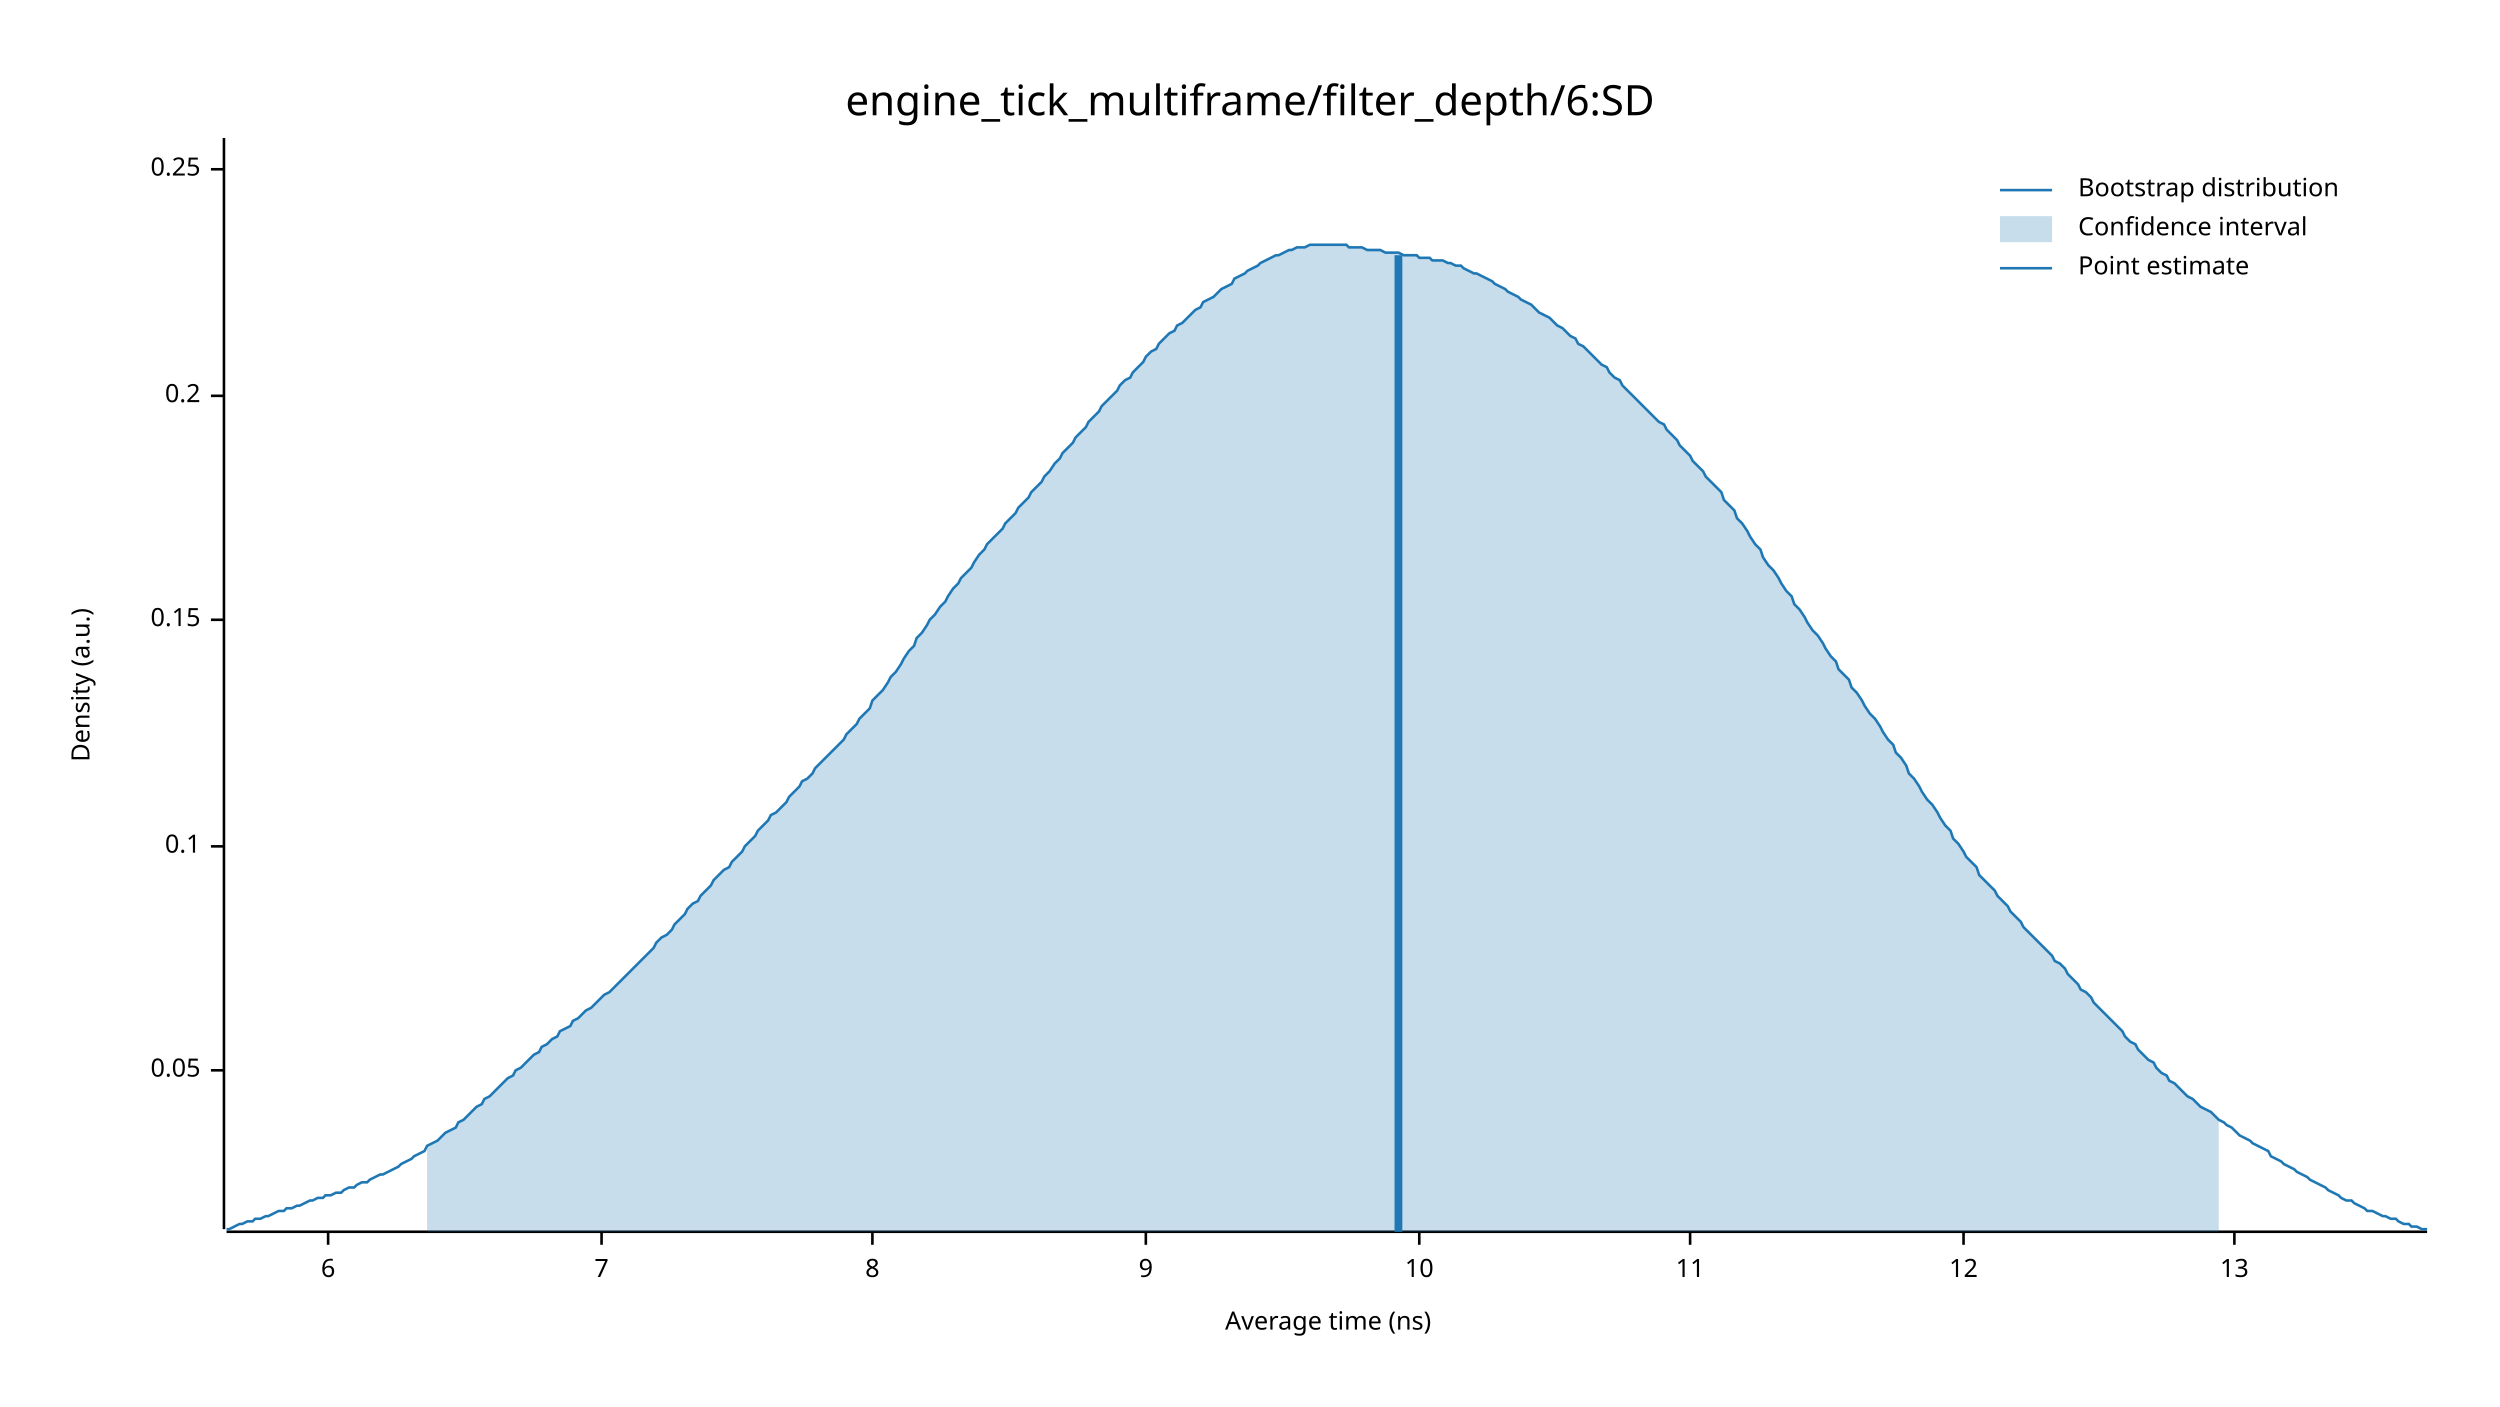
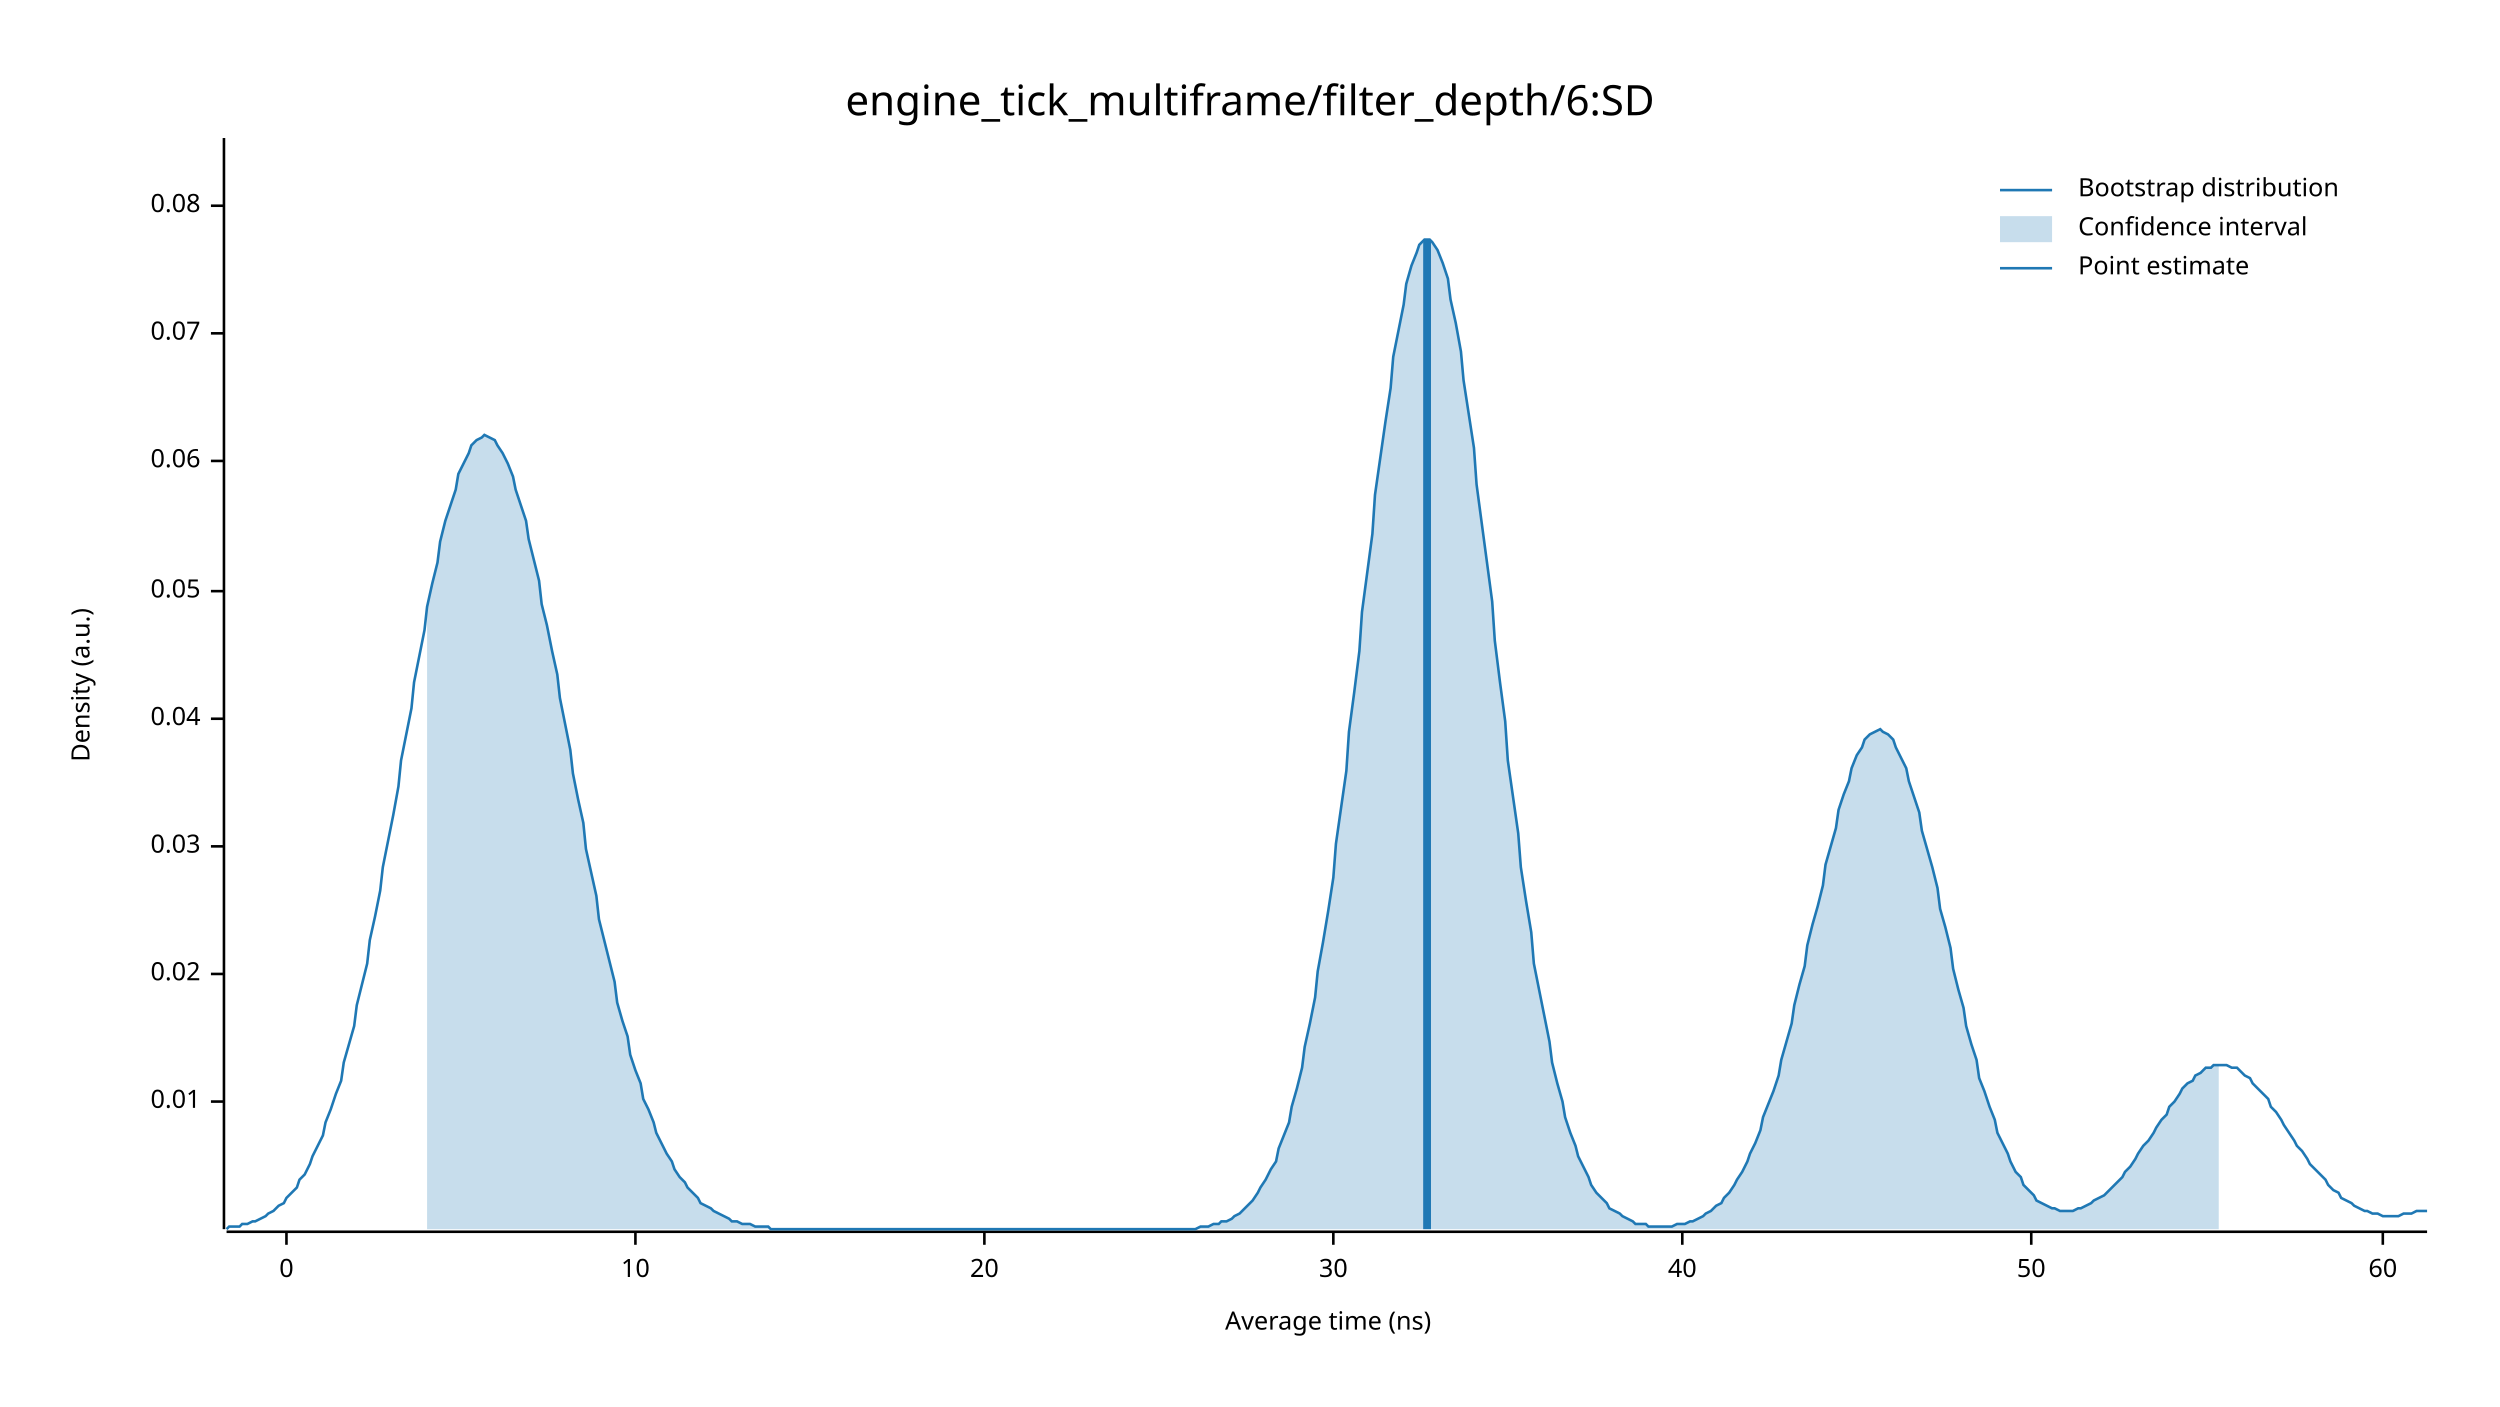
<svg xmlns="http://www.w3.org/2000/svg" width="960" height="540" viewBox="0 0 960 540">
  <text x="480" y="32" dy="0.76em" text-anchor="middle" font-family="sans-serif" font-size="16.129" opacity="1" fill="#000000">
engine_tick_multiframe/filter_depth/6:SD
</text>
  <text x="27" y="263" dy="0.76em" text-anchor="middle" font-family="sans-serif" font-size="9.677" opacity="1" fill="#000000" transform="rotate(270, 27, 263)">
Density (a.u.)
</text>
  <text x="510" y="513" dy="-0.5ex" text-anchor="middle" font-family="sans-serif" font-size="9.677" opacity="1" fill="#000000">
Average time (ns)
</text>
  <polyline fill="none" opacity="1" stroke="#000000" stroke-width="1" points="86,53 86,472 " />
-   <text x="77" y="411" dy="0.5ex" text-anchor="end" font-family="sans-serif" font-size="9.677" opacity="1" fill="#000000">
+   <text x="77" y="423" dy="0.5ex" text-anchor="end" font-family="sans-serif" font-size="9.677" opacity="1" fill="#000000">
+ 0.01
+ </text>
+   <polyline fill="none" opacity="1" stroke="#000000" stroke-width="1" points="81,423 86,423 " />
+   <text x="77" y="374" dy="0.5ex" text-anchor="end" font-family="sans-serif" font-size="9.677" opacity="1" fill="#000000">
+ 0.02
+ </text>
+   <polyline fill="none" opacity="1" stroke="#000000" stroke-width="1" points="81,374 86,374 " />
+   <text x="77" y="325" dy="0.5ex" text-anchor="end" font-family="sans-serif" font-size="9.677" opacity="1" fill="#000000">
+ 0.03
+ </text>
+   <polyline fill="none" opacity="1" stroke="#000000" stroke-width="1" points="81,325 86,325 " />
+   <text x="77" y="276" dy="0.5ex" text-anchor="end" font-family="sans-serif" font-size="9.677" opacity="1" fill="#000000">
+ 0.04
+ </text>
+   <polyline fill="none" opacity="1" stroke="#000000" stroke-width="1" points="81,276 86,276 " />
+   <text x="77" y="227" dy="0.5ex" text-anchor="end" font-family="sans-serif" font-size="9.677" opacity="1" fill="#000000">
0.05
</text>
-   <polyline fill="none" opacity="1" stroke="#000000" stroke-width="1" points="81,411 86,411 " />
-   <text x="77" y="325" dy="0.5ex" text-anchor="end" font-family="sans-serif" font-size="9.677" opacity="1" fill="#000000">
- 0.1
+   <polyline fill="none" opacity="1" stroke="#000000" stroke-width="1" points="81,227 86,227 " />
+   <text x="77" y="177" dy="0.5ex" text-anchor="end" font-family="sans-serif" font-size="9.677" opacity="1" fill="#000000">
+ 0.06
</text>
-   <polyline fill="none" opacity="1" stroke="#000000" stroke-width="1" points="81,325 86,325 " />
-   <text x="77" y="238" dy="0.5ex" text-anchor="end" font-family="sans-serif" font-size="9.677" opacity="1" fill="#000000">
- 0.15
+   <polyline fill="none" opacity="1" stroke="#000000" stroke-width="1" points="81,177 86,177 " />
+   <text x="77" y="128" dy="0.5ex" text-anchor="end" font-family="sans-serif" font-size="9.677" opacity="1" fill="#000000">
+ 0.07
</text>
-   <polyline fill="none" opacity="1" stroke="#000000" stroke-width="1" points="81,238 86,238 " />
-   <text x="77" y="152" dy="0.5ex" text-anchor="end" font-family="sans-serif" font-size="9.677" opacity="1" fill="#000000">
- 0.2
+   <polyline fill="none" opacity="1" stroke="#000000" stroke-width="1" points="81,128 86,128 " />
+   <text x="77" y="79" dy="0.5ex" text-anchor="end" font-family="sans-serif" font-size="9.677" opacity="1" fill="#000000">
+ 0.08
</text>
-   <polyline fill="none" opacity="1" stroke="#000000" stroke-width="1" points="81,152 86,152 " />
-   <text x="77" y="65" dy="0.5ex" text-anchor="end" font-family="sans-serif" font-size="9.677" opacity="1" fill="#000000">
- 0.25
+   <polyline fill="none" opacity="1" stroke="#000000" stroke-width="1" points="81,79 86,79 " />
+   <polyline fill="none" opacity="1" stroke="#000000" stroke-width="1" points="87,473 932,473 " />
+   <text x="110" y="483" dy="0.76em" text-anchor="middle" font-family="sans-serif" font-size="9.677" opacity="1" fill="#000000">
+ 0
</text>
-   <polyline fill="none" opacity="1" stroke="#000000" stroke-width="1" points="81,65 86,65 " />
-   <polyline fill="none" opacity="1" stroke="#000000" stroke-width="1" points="87,473 932,473 " />
-   <text x="126" y="483" dy="0.76em" text-anchor="middle" font-family="sans-serif" font-size="9.677" opacity="1" fill="#000000">
- 6
- </text>
-   <polyline fill="none" opacity="1" stroke="#000000" stroke-width="1" points="126,473 126,478 " />
-   <text x="231" y="483" dy="0.76em" text-anchor="middle" font-family="sans-serif" font-size="9.677" opacity="1" fill="#000000">
- 7
- </text>
-   <polyline fill="none" opacity="1" stroke="#000000" stroke-width="1" points="231,473 231,478 " />
-   <text x="335" y="483" dy="0.76em" text-anchor="middle" font-family="sans-serif" font-size="9.677" opacity="1" fill="#000000">
- 8
- </text>
-   <polyline fill="none" opacity="1" stroke="#000000" stroke-width="1" points="335,473 335,478 " />
-   <text x="440" y="483" dy="0.76em" text-anchor="middle" font-family="sans-serif" font-size="9.677" opacity="1" fill="#000000">
- 9
- </text>
-   <polyline fill="none" opacity="1" stroke="#000000" stroke-width="1" points="440,473 440,478 " />
-   <text x="545" y="483" dy="0.76em" text-anchor="middle" font-family="sans-serif" font-size="9.677" opacity="1" fill="#000000">
+   <polyline fill="none" opacity="1" stroke="#000000" stroke-width="1" points="110,473 110,478 " />
+   <text x="244" y="483" dy="0.76em" text-anchor="middle" font-family="sans-serif" font-size="9.677" opacity="1" fill="#000000">
10
</text>
-   <polyline fill="none" opacity="1" stroke="#000000" stroke-width="1" points="545,473 545,478 " />
-   <text x="649" y="483" dy="0.76em" text-anchor="middle" font-family="sans-serif" font-size="9.677" opacity="1" fill="#000000">
- 11
+   <polyline fill="none" opacity="1" stroke="#000000" stroke-width="1" points="244,473 244,478 " />
+   <text x="378" y="483" dy="0.76em" text-anchor="middle" font-family="sans-serif" font-size="9.677" opacity="1" fill="#000000">
+ 20
</text>
-   <polyline fill="none" opacity="1" stroke="#000000" stroke-width="1" points="649,473 649,478 " />
-   <text x="754" y="483" dy="0.76em" text-anchor="middle" font-family="sans-serif" font-size="9.677" opacity="1" fill="#000000">
- 12
+   <polyline fill="none" opacity="1" stroke="#000000" stroke-width="1" points="378,473 378,478 " />
+   <text x="512" y="483" dy="0.76em" text-anchor="middle" font-family="sans-serif" font-size="9.677" opacity="1" fill="#000000">
+ 30
</text>
-   <polyline fill="none" opacity="1" stroke="#000000" stroke-width="1" points="754,473 754,478 " />
-   <text x="858" y="483" dy="0.76em" text-anchor="middle" font-family="sans-serif" font-size="9.677" opacity="1" fill="#000000">
- 13
+   <polyline fill="none" opacity="1" stroke="#000000" stroke-width="1" points="512,473 512,478 " />
+   <text x="646" y="483" dy="0.76em" text-anchor="middle" font-family="sans-serif" font-size="9.677" opacity="1" fill="#000000">
+ 40
</text>
-   <polyline fill="none" opacity="1" stroke="#000000" stroke-width="1" points="858,473 858,478 " />
-   <polyline fill="none" opacity="1" stroke="#1F78B4" stroke-width="1" points="87,472 88,472 90,471 92,470 93,470 95,469 97,469 98,468 100,468 102,467 103,467 105,466 107,465 109,465 110,464 112,464 114,463 115,463 117,462 119,461 120,461 122,460 124,460 125,459 127,459 129,458 131,458 132,457 134,456 136,456 137,455 139,454 141,454 142,453 144,452 146,451 147,451 149,450 151,449 153,448 154,447 156,446 158,445 159,444 161,443 163,442 164,440 166,439 168,438 169,437 171,435 173,434 175,433 176,431 178,430 180,428 181,427 183,425 185,424 186,422 188,421 190,419 191,418 193,416 195,414 197,413 198,411 200,410 202,408 203,407 205,405 207,404 208,402 210,401 212,399 214,398 215,396 217,395 219,394 220,392 222,391 224,389 225,388 227,387 229,385 230,384 232,382 234,381 236,379 237,378 239,376 241,374 242,373 244,371 246,369 247,368 249,366 251,364 252,362 254,360 256,359 258,357 259,355 261,353 263,351 264,349 266,347 268,346 269,344 271,342 273,340 274,338 276,336 278,334 280,333 281,331 283,329 285,327 286,325 288,323 290,321 291,319 293,317 295,315 296,313 298,312 300,310 302,308 303,306 305,304 307,302 308,300 310,299 312,297 313,295 315,293 317,291 318,290 320,288 322,286 324,284 325,282 327,280 329,278 330,276 332,274 334,272 335,269 337,267 339,265 341,262 342,260 344,258 346,255 347,253 349,250 351,248 352,245 354,243 356,240 357,238 359,236 361,233 363,231 364,229 366,226 368,224 369,222 371,220 373,218 374,216 376,213 378,211 379,209 381,207 383,205 385,203 386,201 388,199 390,197 391,195 393,193 395,191 396,189 398,187 400,185 401,183 403,181 405,178 407,176 408,174 410,172 412,170 413,168 415,166 417,164 418,162 420,160 422,158 423,156 425,154 427,152 429,150 430,148 432,146 434,145 435,143 437,141 439,139 440,137 442,135 444,134 445,132 447,130 449,128 451,127 452,125 454,124 456,122 457,121 459,119 461,118 462,116 464,115 466,114 468,112 469,111 471,110 473,109 474,107 476,106 478,105 479,104 481,103 483,102 484,101 486,100 488,99 490,98 491,98 493,97 495,96 496,96 498,95 500,95 501,95 503,94 505,94 506,94 508,94 510,94 512,94 513,94 515,94 517,94 518,95 520,95 522,95 523,95 525,96 527,96 528,96 530,96 532,97 534,97 535,97 537,97 539,98 540,98 542,98 544,98 545,99 547,99 549,99 550,100 552,100 554,100 556,101 557,101 559,102 561,102 562,103 564,104 566,105 567,105 569,106 571,107 573,108 574,109 576,110 578,111 579,112 581,113 583,114 584,115 586,116 588,117 589,118 591,120 593,121 595,122 596,123 598,125 600,126 601,127 603,129 605,130 606,132 608,133 610,135 611,136 613,138 615,140 617,141 618,143 620,145 622,146 623,148 625,150 627,152 628,153 630,155 632,157 633,158 635,160 637,162 639,163 640,165 642,167 644,169 645,171 647,173 649,175 650,177 652,179 654,181 655,183 657,185 659,187 661,189 662,192 664,194 666,196 667,199 669,201 671,204 672,206 674,209 676,211 677,214 679,217 681,219 683,222 684,224 686,227 688,229 689,232 691,234 693,237 694,239 696,242 698,244 700,247 701,249 703,252 705,254 706,257 708,259 710,261 711,264 713,266 715,269 716,271 718,274 720,276 722,279 723,281 725,284 727,286 728,289 730,291 732,294 733,297 735,299 737,302 738,304 740,307 742,309 744,312 745,314 747,317 749,319 750,322 752,324 754,327 755,329 757,331 759,333 760,336 762,338 764,340 766,342 767,344 769,346 771,348 772,350 774,352 776,354 777,356 779,358 781,360 782,361 784,363 786,365 788,367 789,369 791,370 793,372 794,374 796,376 798,378 799,380 801,381 803,383 804,385 806,387 808,389 810,391 811,392 813,394 815,396 816,398 818,400 820,401 821,403 823,405 825,407 827,408 828,410 830,412 832,413 833,415 835,416 837,418 838,419 840,421 842,422 843,423 845,425 847,426 849,427 850,428 852,430 854,431 855,432 857,433 859,435 860,436 862,437 864,438 865,439 867,440 869,441 871,442 872,444 874,445 876,446 877,447 879,448 881,449 882,450 884,451 886,452 887,453 889,454 891,455 893,456 894,457 896,458 898,459 899,460 901,461 903,461 904,462 906,463 908,464 909,465 911,465 913,466 915,467 916,467 918,468 920,468 921,469 923,470 925,470 926,471 928,471 930,472 932,472 " />
-   <polygon opacity="0.25" fill="#1F78B4" points="164,440 166,439 168,438 169,437 171,435 173,434 175,433 176,431 178,430 180,428 181,427 183,425 185,424 186,422 188,421 190,419 191,418 193,416 195,414 197,413 198,411 200,410 202,408 203,407 205,405 207,404 208,402 210,401 212,399 214,398 215,396 217,395 219,394 220,392 222,391 224,389 225,388 227,387 229,385 230,384 232,382 234,381 236,379 237,378 239,376 241,374 242,373 244,371 246,369 247,368 249,366 251,364 252,362 254,360 256,359 258,357 259,355 261,353 263,351 264,349 266,347 268,346 269,344 271,342 273,340 274,338 276,336 278,334 280,333 281,331 283,329 285,327 286,325 288,323 290,321 291,319 293,317 295,315 296,313 298,312 300,310 302,308 303,306 305,304 307,302 308,300 310,299 312,297 313,295 315,293 317,291 318,290 320,288 322,286 324,284 325,282 327,280 329,278 330,276 332,274 334,272 335,269 337,267 339,265 341,262 342,260 344,258 346,255 347,253 349,250 351,248 352,245 354,243 356,240 357,238 359,236 361,233 363,231 364,229 366,226 368,224 369,222 371,220 373,218 374,216 376,213 378,211 379,209 381,207 383,205 385,203 386,201 388,199 390,197 391,195 393,193 395,191 396,189 398,187 400,185 401,183 403,181 405,178 407,176 408,174 410,172 412,170 413,168 415,166 417,164 418,162 420,160 422,158 423,156 425,154 427,152 429,150 430,148 432,146 434,145 435,143 437,141 439,139 440,137 442,135 444,134 445,132 447,130 449,128 451,127 452,125 454,124 456,122 457,121 459,119 461,118 462,116 464,115 466,114 468,112 469,111 471,110 473,109 474,107 476,106 478,105 479,104 481,103 483,102 484,101 486,100 488,99 490,98 491,98 493,97 495,96 496,96 498,95 500,95 501,95 503,94 505,94 506,94 508,94 510,94 512,94 513,94 515,94 517,94 518,95 520,95 522,95 523,95 525,96 527,96 528,96 530,96 532,97 534,97 535,97 537,97 539,98 540,98 542,98 544,98 545,99 547,99 549,99 550,100 552,100 554,100 556,101 557,101 559,102 561,102 562,103 564,104 566,105 567,105 569,106 571,107 573,108 574,109 576,110 578,111 579,112 581,113 583,114 584,115 586,116 588,117 589,118 591,120 593,121 595,122 596,123 598,125 600,126 601,127 603,129 605,130 606,132 608,133 610,135 611,136 613,138 615,140 617,141 618,143 620,145 622,146 623,148 625,150 627,152 628,153 630,155 632,157 633,158 635,160 637,162 639,163 640,165 642,167 644,169 645,171 647,173 649,175 650,177 652,179 654,181 655,183 657,185 659,187 661,189 662,192 664,194 666,196 667,199 669,201 671,204 672,206 674,209 676,211 677,214 679,217 681,219 683,222 684,224 686,227 688,229 689,232 691,234 693,237 694,239 696,242 698,244 700,247 701,249 703,252 705,254 706,257 708,259 710,261 711,264 713,266 715,269 716,271 718,274 720,276 722,279 723,281 725,284 727,286 728,289 730,291 732,294 733,297 735,299 737,302 738,304 740,307 742,309 744,312 745,314 747,317 749,319 750,322 752,324 754,327 755,329 757,331 759,333 760,336 762,338 764,340 766,342 767,344 769,346 771,348 772,350 774,352 776,354 777,356 779,358 781,360 782,361 784,363 786,365 788,367 789,369 791,370 793,372 794,374 796,376 798,378 799,380 801,381 803,383 804,385 806,387 808,389 810,391 811,392 813,394 815,396 816,398 818,400 820,401 821,403 823,405 825,407 827,408 828,410 830,412 832,413 833,415 835,416 837,418 838,419 840,421 842,422 843,423 845,425 847,426 849,427 850,428 852,430 852,473 164,473 " />
-   <polyline fill="none" opacity="1" stroke="#1F78B4" stroke-width="3" points="537,473 537,98 " />
+   <polyline fill="none" opacity="1" stroke="#000000" stroke-width="1" points="646,473 646,478 " />
+   <text x="780" y="483" dy="0.76em" text-anchor="middle" font-family="sans-serif" font-size="9.677" opacity="1" fill="#000000">
+ 50
+ </text>
+   <polyline fill="none" opacity="1" stroke="#000000" stroke-width="1" points="780,473 780,478 " />
+   <text x="915" y="483" dy="0.76em" text-anchor="middle" font-family="sans-serif" font-size="9.677" opacity="1" fill="#000000">
+ 60
+ </text>
+   <polyline fill="none" opacity="1" stroke="#000000" stroke-width="1" points="915,473 915,478 " />
+   <polyline fill="none" opacity="1" stroke="#1F78B4" stroke-width="1" points="87,472 88,471 90,471 92,471 93,470 95,470 97,469 98,469 100,468 102,467 103,466 105,465 107,463 109,462 110,460 112,458 114,456 115,453 117,451 119,447 120,444 122,440 124,436 125,431 127,426 129,420 131,415 132,408 134,401 136,394 137,386 139,378 141,370 142,361 144,352 146,342 147,333 149,323 151,313 153,302 154,292 156,282 158,272 159,262 161,252 163,242 164,233 166,224 168,216 169,208 171,200 173,194 175,188 176,182 178,178 180,174 181,171 183,169 185,168 186,167 188,168 190,169 191,171 193,174 195,178 197,183 198,188 200,194 202,200 203,207 205,215 207,223 208,232 210,240 212,250 214,259 215,268 217,278 219,288 220,297 222,307 224,316 225,326 227,335 229,344 230,353 232,361 234,369 236,377 237,385 239,392 241,398 242,405 244,411 246,416 247,422 249,426 251,431 252,435 254,439 256,443 258,446 259,449 261,452 263,454 264,456 266,458 268,460 269,462 271,463 273,464 274,465 276,466 278,467 280,468 281,469 283,469 285,470 286,470 288,470 290,471 291,471 293,471 295,471 296,472 298,472 300,472 302,472 303,472 305,472 307,472 308,472 310,472 312,472 313,472 315,472 317,472 318,472 320,472 322,472 324,472 325,472 327,472 329,472 330,472 332,472 334,472 335,472 337,472 339,472 341,472 342,472 344,472 346,472 347,472 349,472 351,472 352,472 354,472 356,472 357,472 359,472 361,472 363,472 364,472 366,472 368,472 369,472 371,472 373,472 374,472 376,472 378,472 379,472 381,472 383,472 385,472 386,472 388,472 390,472 391,472 393,472 395,472 396,472 398,472 400,472 401,472 403,472 405,472 407,472 408,472 410,472 412,472 413,472 415,472 417,472 418,472 420,472 422,472 423,472 425,472 427,472 429,472 430,472 432,472 434,472 435,472 437,472 439,472 440,472 442,472 444,472 445,472 447,472 449,472 451,472 452,472 454,472 456,472 457,472 459,472 461,471 462,471 464,471 466,470 468,470 469,469 471,469 473,468 474,467 476,466 478,464 479,463 481,461 483,458 484,456 486,453 488,449 490,446 491,441 493,436 495,431 496,425 498,418 500,410 501,402 503,393 505,383 506,373 508,362 510,350 512,337 513,324 515,310 517,296 518,281 520,266 522,250 523,235 525,220 527,205 528,190 530,176 532,162 534,149 535,137 537,127 539,117 540,109 542,102 544,97 545,94 547,92 549,92 550,93 552,96 554,101 556,107 557,115 559,124 561,135 562,146 564,159 566,172 567,186 569,201 571,216 573,231 574,246 576,262 578,277 579,292 581,306 583,320 584,333 586,346 588,358 589,370 591,380 593,390 595,400 596,408 598,416 600,423 601,429 603,435 605,440 606,444 608,448 610,452 611,455 613,458 615,460 617,462 618,464 620,465 622,466 623,467 625,468 627,469 628,470 630,470 632,470 633,471 635,471 637,471 639,471 640,471 642,471 644,470 645,470 647,470 649,469 650,469 652,468 654,467 655,466 657,465 659,463 661,462 662,460 664,458 666,455 667,453 669,450 671,446 672,443 674,439 676,434 677,429 679,424 681,419 683,413 684,407 686,400 688,393 689,386 691,378 693,371 694,363 696,355 698,348 700,340 701,332 703,325 705,318 706,311 708,305 710,300 711,295 713,290 715,287 716,284 718,282 720,281 722,280 723,281 725,282 727,284 728,287 730,291 732,295 733,300 735,306 737,312 738,319 740,326 742,333 744,341 745,349 747,356 749,364 750,372 752,380 754,387 755,394 757,401 759,407 760,414 762,419 764,425 766,430 767,435 769,439 771,443 772,446 774,450 776,452 777,455 779,457 781,459 782,461 784,462 786,463 788,464 789,464 791,465 793,465 794,465 796,465 798,464 799,464 801,463 803,462 804,461 806,460 808,459 810,457 811,456 813,454 815,452 816,450 818,448 820,445 821,443 823,440 825,438 827,435 828,433 830,430 832,428 833,425 835,423 837,420 838,418 840,416 842,415 843,413 845,412 847,410 849,410 850,409 852,409 854,409 855,409 857,410 859,410 860,411 862,413 864,414 865,416 867,418 869,420 871,422 872,425 874,427 876,430 877,432 879,435 881,438 882,440 884,442 886,445 887,447 889,449 891,451 893,453 894,455 896,457 898,458 899,460 901,461 903,462 904,463 906,464 908,465 909,465 911,466 913,466 915,467 916,467 918,467 920,467 921,467 923,466 925,466 926,466 928,465 930,465 932,465 " />
+   <polygon opacity="0.25" fill="#1F78B4" points="164,233 166,224 168,216 169,208 171,200 173,194 175,188 176,182 178,178 180,174 181,171 183,169 185,168 186,167 188,168 190,169 191,171 193,174 195,178 197,183 198,188 200,194 202,200 203,207 205,215 207,223 208,232 210,240 212,250 214,259 215,268 217,278 219,288 220,297 222,307 224,316 225,326 227,335 229,344 230,353 232,361 234,369 236,377 237,385 239,392 241,398 242,405 244,411 246,416 247,422 249,426 251,431 252,435 254,439 256,443 258,446 259,449 261,452 263,454 264,456 266,458 268,460 269,462 271,463 273,464 274,465 276,466 278,467 280,468 281,469 283,469 285,470 286,470 288,470 290,471 291,471 293,471 295,471 296,472 298,472 300,472 302,472 303,472 305,472 307,472 308,472 310,472 312,472 313,472 315,472 317,472 318,472 320,472 322,472 324,472 325,472 327,472 329,472 330,472 332,472 334,472 335,472 337,472 339,472 341,472 342,472 344,472 346,472 347,472 349,472 351,472 352,472 354,472 356,472 357,472 359,472 361,472 363,472 364,472 366,472 368,472 369,472 371,472 373,472 374,472 376,472 378,472 379,472 381,472 383,472 385,472 386,472 388,472 390,472 391,472 393,472 395,472 396,472 398,472 400,472 401,472 403,472 405,472 407,472 408,472 410,472 412,472 413,472 415,472 417,472 418,472 420,472 422,472 423,472 425,472 427,472 429,472 430,472 432,472 434,472 435,472 437,472 439,472 440,472 442,472 444,472 445,472 447,472 449,472 451,472 452,472 454,472 456,472 457,472 459,472 461,471 462,471 464,471 466,470 468,470 469,469 471,469 473,468 474,467 476,466 478,464 479,463 481,461 483,458 484,456 486,453 488,449 490,446 491,441 493,436 495,431 496,425 498,418 500,410 501,402 503,393 505,383 506,373 508,362 510,350 512,337 513,324 515,310 517,296 518,281 520,266 522,250 523,235 525,220 527,205 528,190 530,176 532,162 534,149 535,137 537,127 539,117 540,109 542,102 544,97 545,94 547,92 549,92 550,93 552,96 554,101 556,107 557,115 559,124 561,135 562,146 564,159 566,172 567,186 569,201 571,216 573,231 574,246 576,262 578,277 579,292 581,306 583,320 584,333 586,346 588,358 589,370 591,380 593,390 595,400 596,408 598,416 600,423 601,429 603,435 605,440 606,444 608,448 610,452 611,455 613,458 615,460 617,462 618,464 620,465 622,466 623,467 625,468 627,469 628,470 630,470 632,470 633,471 635,471 637,471 639,471 640,471 642,471 644,470 645,470 647,470 649,469 650,469 652,468 654,467 655,466 657,465 659,463 661,462 662,460 664,458 666,455 667,453 669,450 671,446 672,443 674,439 676,434 677,429 679,424 681,419 683,413 684,407 686,400 688,393 689,386 691,378 693,371 694,363 696,355 698,348 700,340 701,332 703,325 705,318 706,311 708,305 710,300 711,295 713,290 715,287 716,284 718,282 720,281 722,280 723,281 725,282 727,284 728,287 730,291 732,295 733,300 735,306 737,312 738,319 740,326 742,333 744,341 745,349 747,356 749,364 750,372 752,380 754,387 755,394 757,401 759,407 760,414 762,419 764,425 766,430 767,435 769,439 771,443 772,446 774,450 776,452 777,455 779,457 781,459 782,461 784,462 786,463 788,464 789,464 791,465 793,465 794,465 796,465 798,464 799,464 801,463 803,462 804,461 806,460 808,459 810,457 811,456 813,454 815,452 816,450 818,448 820,445 821,443 823,440 825,438 827,435 828,433 830,430 832,428 833,425 835,423 837,420 838,418 840,416 842,415 843,413 845,412 847,410 849,410 850,409 852,409 852,472 164,472 " />
+   <polyline fill="none" opacity="1" stroke="#1F78B4" stroke-width="3" points="548,472 548,92 " />
  <text x="798" y="68" dy="0.76em" text-anchor="start" font-family="sans-serif" font-size="9.677" opacity="1" fill="#000000">
Bootstrap distribution
</text>
  <text x="798" y="83" dy="0.76em" text-anchor="start" font-family="sans-serif" font-size="9.677" opacity="1" fill="#000000">
Confidence interval
</text>
  <text x="798" y="98" dy="0.76em" text-anchor="start" font-family="sans-serif" font-size="9.677" opacity="1" fill="#000000">
Point estimate
</text>
  <polyline fill="none" opacity="1" stroke="#1F78B4" stroke-width="1" points="768,73 788,73 " />
  <rect x="768" y="83" width="20" height="10" opacity="0.25" fill="#1F78B4" stroke="none" />
  <polyline fill="none" opacity="1" stroke="#1F78B4" stroke-width="1" points="768,103 788,103 " />
</svg>
